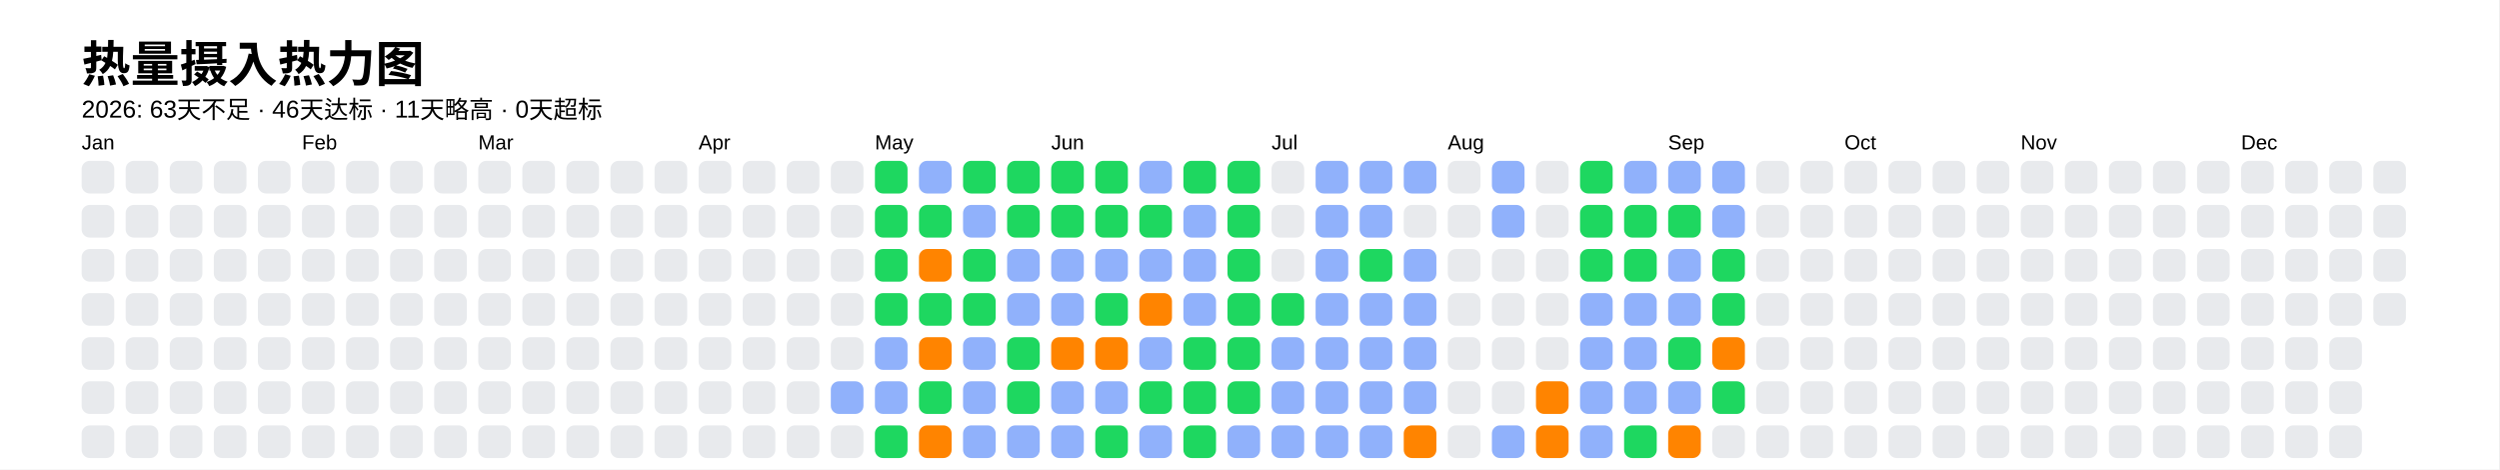
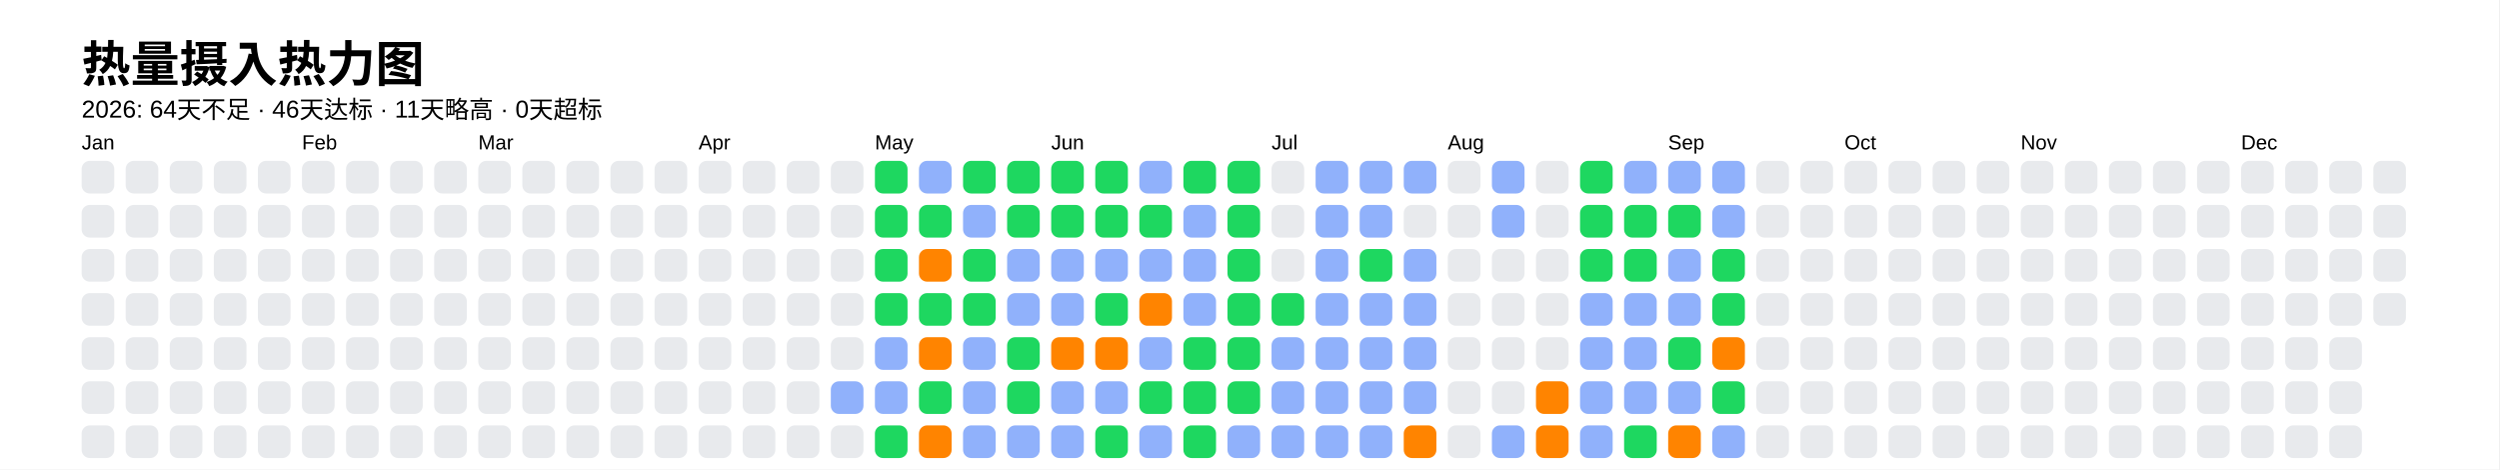
<svg xmlns="http://www.w3.org/2000/svg" style="background-color:white;" baseProfile="full" height="57.5mm" version="1.1" viewBox="0,0,306.2,57.5" width="306.2mm">
  <defs />
  <rect fill="#FFFFFF" height="57.5" width="306.2" x="0" y="0" />
  <text fill="#000000" style="font-size:6px; font-family:Arial; font-weight:bold;" x="10" y="10">热量摄入热力图</text>
-   <text fill="#000000" style="font-size:3px; font-family:Arial;" x="10" y="14.4">2026: 63天不足 · 46天达标 · 11天略高 · 0天超标</text>
+   <text fill="#000000" style="font-size:3px; font-family:Arial;" x="10" y="14.4">2026: 64天不足 · 46天达标 · 11天略高 · 0天超标</text>
  <text fill="#000000" style="font-size:2.5px; font-family:Arial" x="10" y="18.3">Jan</text>
  <rect fill="#E8EAED" height="4" rx="1" ry="1" width="4" x="10" y="19.7" />
  <rect fill="#E8EAED" height="4" rx="1" ry="1" width="4" x="10" y="25.1" />
  <rect fill="#E8EAED" height="4" rx="1" ry="1" width="4" x="10" y="30.5" />
  <rect fill="#E8EAED" height="4" rx="1" ry="1" width="4" x="10" y="35.9" />
  <rect fill="#E8EAED" height="4" rx="1" ry="1" width="4" x="10" y="41.3" />
  <rect fill="#E8EAED" height="4" rx="1" ry="1" width="4" x="10" y="46.7" />
  <rect fill="#E8EAED" height="4" rx="1" ry="1" width="4" x="10" y="52.1" />
  <rect fill="#E8EAED" height="4" rx="1" ry="1" width="4" x="15.4" y="19.7" />
  <rect fill="#E8EAED" height="4" rx="1" ry="1" width="4" x="15.4" y="25.1" />
  <rect fill="#E8EAED" height="4" rx="1" ry="1" width="4" x="15.4" y="30.5" />
  <rect fill="#E8EAED" height="4" rx="1" ry="1" width="4" x="15.4" y="35.9" />
  <rect fill="#E8EAED" height="4" rx="1" ry="1" width="4" x="15.4" y="41.3" />
  <rect fill="#E8EAED" height="4" rx="1" ry="1" width="4" x="15.4" y="46.7" />
  <rect fill="#E8EAED" height="4" rx="1" ry="1" width="4" x="15.4" y="52.1" />
  <rect fill="#E8EAED" height="4" rx="1" ry="1" width="4" x="20.8" y="19.7" />
  <rect fill="#E8EAED" height="4" rx="1" ry="1" width="4" x="20.8" y="25.1" />
  <rect fill="#E8EAED" height="4" rx="1" ry="1" width="4" x="20.8" y="30.5" />
  <rect fill="#E8EAED" height="4" rx="1" ry="1" width="4" x="20.8" y="35.9" />
  <rect fill="#E8EAED" height="4" rx="1" ry="1" width="4" x="20.8" y="41.3" />
  <rect fill="#E8EAED" height="4" rx="1" ry="1" width="4" x="20.8" y="46.7" />
  <rect fill="#E8EAED" height="4" rx="1" ry="1" width="4" x="20.8" y="52.1" />
  <rect fill="#E8EAED" height="4" rx="1" ry="1" width="4" x="26.2" y="19.7" />
  <rect fill="#E8EAED" height="4" rx="1" ry="1" width="4" x="26.2" y="25.1" />
  <rect fill="#E8EAED" height="4" rx="1" ry="1" width="4" x="26.2" y="30.5" />
  <rect fill="#E8EAED" height="4" rx="1" ry="1" width="4" x="26.2" y="35.9" />
  <rect fill="#E8EAED" height="4" rx="1" ry="1" width="4" x="26.2" y="41.3" />
  <rect fill="#E8EAED" height="4" rx="1" ry="1" width="4" x="26.2" y="46.7" />
  <rect fill="#E8EAED" height="4" rx="1" ry="1" width="4" x="26.2" y="52.1" />
  <rect fill="#E8EAED" height="4" rx="1" ry="1" width="4" x="31.6" y="19.7" />
  <rect fill="#E8EAED" height="4" rx="1" ry="1" width="4" x="31.6" y="25.1" />
  <rect fill="#E8EAED" height="4" rx="1" ry="1" width="4" x="31.6" y="30.5" />
  <rect fill="#E8EAED" height="4" rx="1" ry="1" width="4" x="31.6" y="35.9" />
  <rect fill="#E8EAED" height="4" rx="1" ry="1" width="4" x="31.6" y="41.3" />
  <rect fill="#E8EAED" height="4" rx="1" ry="1" width="4" x="31.6" y="46.7" />
  <rect fill="#E8EAED" height="4" rx="1" ry="1" width="4" x="31.6" y="52.1" />
  <text fill="#000000" style="font-size:2.5px; font-family:Arial" x="37.0" y="18.3">Feb</text>
  <rect fill="#E8EAED" height="4" rx="1" ry="1" width="4" x="37.0" y="19.7" />
  <rect fill="#E8EAED" height="4" rx="1" ry="1" width="4" x="37.0" y="25.1" />
  <rect fill="#E8EAED" height="4" rx="1" ry="1" width="4" x="37.0" y="30.5" />
  <rect fill="#E8EAED" height="4" rx="1" ry="1" width="4" x="37.0" y="35.9" />
  <rect fill="#E8EAED" height="4" rx="1" ry="1" width="4" x="37.0" y="41.3" />
  <rect fill="#E8EAED" height="4" rx="1" ry="1" width="4" x="37.0" y="46.7" />
  <rect fill="#E8EAED" height="4" rx="1" ry="1" width="4" x="37.0" y="52.1" />
  <rect fill="#E8EAED" height="4" rx="1" ry="1" width="4" x="42.4" y="19.7" />
  <rect fill="#E8EAED" height="4" rx="1" ry="1" width="4" x="42.4" y="25.1" />
  <rect fill="#E8EAED" height="4" rx="1" ry="1" width="4" x="42.4" y="30.5" />
  <rect fill="#E8EAED" height="4" rx="1" ry="1" width="4" x="42.4" y="35.9" />
  <rect fill="#E8EAED" height="4" rx="1" ry="1" width="4" x="42.4" y="41.3" />
  <rect fill="#E8EAED" height="4" rx="1" ry="1" width="4" x="42.4" y="46.7" />
  <rect fill="#E8EAED" height="4" rx="1" ry="1" width="4" x="42.4" y="52.1" />
  <rect fill="#E8EAED" height="4" rx="1" ry="1" width="4" x="47.8" y="19.7" />
  <rect fill="#E8EAED" height="4" rx="1" ry="1" width="4" x="47.8" y="25.1" />
  <rect fill="#E8EAED" height="4" rx="1" ry="1" width="4" x="47.8" y="30.5" />
  <rect fill="#E8EAED" height="4" rx="1" ry="1" width="4" x="47.8" y="35.9" />
  <rect fill="#E8EAED" height="4" rx="1" ry="1" width="4" x="47.8" y="41.3" />
  <rect fill="#E8EAED" height="4" rx="1" ry="1" width="4" x="47.8" y="46.7" />
  <rect fill="#E8EAED" height="4" rx="1" ry="1" width="4" x="47.8" y="52.1" />
  <rect fill="#E8EAED" height="4" rx="1" ry="1" width="4" x="53.2" y="19.7" />
  <rect fill="#E8EAED" height="4" rx="1" ry="1" width="4" x="53.2" y="25.1" />
  <rect fill="#E8EAED" height="4" rx="1" ry="1" width="4" x="53.2" y="30.5" />
  <rect fill="#E8EAED" height="4" rx="1" ry="1" width="4" x="53.2" y="35.9" />
  <rect fill="#E8EAED" height="4" rx="1" ry="1" width="4" x="53.2" y="41.3" />
  <rect fill="#E8EAED" height="4" rx="1" ry="1" width="4" x="53.2" y="46.7" />
  <rect fill="#E8EAED" height="4" rx="1" ry="1" width="4" x="53.2" y="52.1" />
  <text fill="#000000" style="font-size:2.5px; font-family:Arial" x="58.6" y="18.3">Mar</text>
  <rect fill="#E8EAED" height="4" rx="1" ry="1" width="4" x="58.6" y="19.7" />
  <rect fill="#E8EAED" height="4" rx="1" ry="1" width="4" x="58.6" y="25.1" />
  <rect fill="#E8EAED" height="4" rx="1" ry="1" width="4" x="58.6" y="30.5" />
  <rect fill="#E8EAED" height="4" rx="1" ry="1" width="4" x="58.6" y="35.9" />
  <rect fill="#E8EAED" height="4" rx="1" ry="1" width="4" x="58.6" y="41.3" />
  <rect fill="#E8EAED" height="4" rx="1" ry="1" width="4" x="58.6" y="46.7" />
  <rect fill="#E8EAED" height="4" rx="1" ry="1" width="4" x="58.6" y="52.1" />
  <rect fill="#E8EAED" height="4" rx="1" ry="1" width="4" x="64" y="19.7" />
  <rect fill="#E8EAED" height="4" rx="1" ry="1" width="4" x="64" y="25.1" />
  <rect fill="#E8EAED" height="4" rx="1" ry="1" width="4" x="64" y="30.5" />
  <rect fill="#E8EAED" height="4" rx="1" ry="1" width="4" x="64" y="35.9" />
  <rect fill="#E8EAED" height="4" rx="1" ry="1" width="4" x="64" y="41.3" />
  <rect fill="#E8EAED" height="4" rx="1" ry="1" width="4" x="64" y="46.7" />
  <rect fill="#E8EAED" height="4" rx="1" ry="1" width="4" x="64" y="52.1" />
  <rect fill="#E8EAED" height="4" rx="1" ry="1" width="4" x="69.4" y="19.7" />
  <rect fill="#E8EAED" height="4" rx="1" ry="1" width="4" x="69.4" y="25.1" />
  <rect fill="#E8EAED" height="4" rx="1" ry="1" width="4" x="69.4" y="30.5" />
  <rect fill="#E8EAED" height="4" rx="1" ry="1" width="4" x="69.4" y="35.9" />
  <rect fill="#E8EAED" height="4" rx="1" ry="1" width="4" x="69.4" y="41.3" />
  <rect fill="#E8EAED" height="4" rx="1" ry="1" width="4" x="69.4" y="46.7" />
  <rect fill="#E8EAED" height="4" rx="1" ry="1" width="4" x="69.4" y="52.1" />
  <rect fill="#E8EAED" height="4" rx="1" ry="1" width="4" x="74.8" y="19.7" />
  <rect fill="#E8EAED" height="4" rx="1" ry="1" width="4" x="74.8" y="25.1" />
  <rect fill="#E8EAED" height="4" rx="1" ry="1" width="4" x="74.8" y="30.5" />
  <rect fill="#E8EAED" height="4" rx="1" ry="1" width="4" x="74.8" y="35.9" />
  <rect fill="#E8EAED" height="4" rx="1" ry="1" width="4" x="74.8" y="41.3" />
  <rect fill="#E8EAED" height="4" rx="1" ry="1" width="4" x="74.8" y="46.7" />
  <rect fill="#E8EAED" height="4" rx="1" ry="1" width="4" x="74.8" y="52.1" />
  <rect fill="#E8EAED" height="4" rx="1" ry="1" width="4" x="80.2" y="19.7" />
  <rect fill="#E8EAED" height="4" rx="1" ry="1" width="4" x="80.2" y="25.1" />
  <rect fill="#E8EAED" height="4" rx="1" ry="1" width="4" x="80.2" y="30.5" />
  <rect fill="#E8EAED" height="4" rx="1" ry="1" width="4" x="80.2" y="35.9" />
  <rect fill="#E8EAED" height="4" rx="1" ry="1" width="4" x="80.2" y="41.3" />
  <rect fill="#E8EAED" height="4" rx="1" ry="1" width="4" x="80.2" y="46.7" />
  <rect fill="#E8EAED" height="4" rx="1" ry="1" width="4" x="80.2" y="52.1" />
  <text fill="#000000" style="font-size:2.5px; font-family:Arial" x="85.6" y="18.3">Apr</text>
  <rect fill="#E8EAED" height="4" rx="1" ry="1" width="4" x="85.6" y="19.7" />
  <rect fill="#E8EAED" height="4" rx="1" ry="1" width="4" x="85.6" y="25.1" />
  <rect fill="#E8EAED" height="4" rx="1" ry="1" width="4" x="85.6" y="30.5" />
  <rect fill="#E8EAED" height="4" rx="1" ry="1" width="4" x="85.6" y="35.9" />
  <rect fill="#E8EAED" height="4" rx="1" ry="1" width="4" x="85.6" y="41.3" />
  <rect fill="#E8EAED" height="4" rx="1" ry="1" width="4" x="85.6" y="46.7" />
  <rect fill="#E8EAED" height="4" rx="1" ry="1" width="4" x="85.6" y="52.1" />
  <rect fill="#E8EAED" height="4" rx="1" ry="1" width="4" x="91" y="19.7" />
  <rect fill="#E8EAED" height="4" rx="1" ry="1" width="4" x="91" y="25.1" />
  <rect fill="#E8EAED" height="4" rx="1" ry="1" width="4" x="91" y="30.5" />
  <rect fill="#E8EAED" height="4" rx="1" ry="1" width="4" x="91" y="35.9" />
  <rect fill="#E8EAED" height="4" rx="1" ry="1" width="4" x="91" y="41.3" />
  <rect fill="#E8EAED" height="4" rx="1" ry="1" width="4" x="91" y="46.7" />
  <rect fill="#E8EAED" height="4" rx="1" ry="1" width="4" x="91" y="52.1" />
  <rect fill="#E8EAED" height="4" rx="1" ry="1" width="4" x="96.4" y="19.7" />
  <rect fill="#E8EAED" height="4" rx="1" ry="1" width="4" x="96.4" y="25.1" />
  <rect fill="#E8EAED" height="4" rx="1" ry="1" width="4" x="96.4" y="30.5" />
  <rect fill="#E8EAED" height="4" rx="1" ry="1" width="4" x="96.4" y="35.9" />
  <rect fill="#E8EAED" height="4" rx="1" ry="1" width="4" x="96.4" y="41.3" />
  <rect fill="#E8EAED" height="4" rx="1" ry="1" width="4" x="96.4" y="46.7" />
  <rect fill="#E8EAED" height="4" rx="1" ry="1" width="4" x="96.4" y="52.1" />
  <rect fill="#E8EAED" height="4" rx="1" ry="1" width="4" x="101.8" y="19.7" />
  <rect fill="#E8EAED" height="4" rx="1" ry="1" width="4" x="101.8" y="25.1" />
  <rect fill="#E8EAED" height="4" rx="1" ry="1" width="4" x="101.8" y="30.5" />
  <rect fill="#E8EAED" height="4" rx="1" ry="1" width="4" x="101.8" y="35.9" />
  <rect fill="#E8EAED" height="4" rx="1" ry="1" width="4" x="101.8" y="41.3" />
  <rect fill="#90b1fb" height="4" rx="1" ry="1" width="4" x="101.8" y="46.7" />
  <rect fill="#E8EAED" height="4" rx="1" ry="1" width="4" x="101.8" y="52.1" />
  <text fill="#000000" style="font-size:2.5px; font-family:Arial" x="107.2" y="18.3">May</text>
  <rect fill="#1ed760" height="4" rx="1" ry="1" width="4" x="107.2" y="19.7" />
  <rect fill="#1ed760" height="4" rx="1" ry="1" width="4" x="107.2" y="25.1" />
  <rect fill="#1ed760" height="4" rx="1" ry="1" width="4" x="107.2" y="30.5" />
  <rect fill="#1ed760" height="4" rx="1" ry="1" width="4" x="107.2" y="35.9" />
  <rect fill="#90b1fb" height="4" rx="1" ry="1" width="4" x="107.2" y="41.3" />
  <rect fill="#90b1fb" height="4" rx="1" ry="1" width="4" x="107.2" y="46.7" />
  <rect fill="#1ed760" height="4" rx="1" ry="1" width="4" x="107.2" y="52.1" />
  <rect fill="#90b1fb" height="4" rx="1" ry="1" width="4" x="112.6" y="19.7" />
  <rect fill="#1ed760" height="4" rx="1" ry="1" width="4" x="112.6" y="25.1" />
  <rect fill="#ff8400" height="4" rx="1" ry="1" width="4" x="112.6" y="30.5" />
  <rect fill="#1ed760" height="4" rx="1" ry="1" width="4" x="112.6" y="35.9" />
  <rect fill="#ff8400" height="4" rx="1" ry="1" width="4" x="112.6" y="41.3" />
  <rect fill="#1ed760" height="4" rx="1" ry="1" width="4" x="112.6" y="46.7" />
  <rect fill="#ff8400" height="4" rx="1" ry="1" width="4" x="112.6" y="52.1" />
  <rect fill="#1ed760" height="4" rx="1" ry="1" width="4" x="118" y="19.7" />
  <rect fill="#90b1fb" height="4" rx="1" ry="1" width="4" x="118" y="25.1" />
  <rect fill="#1ed760" height="4" rx="1" ry="1" width="4" x="118" y="30.5" />
  <rect fill="#1ed760" height="4" rx="1" ry="1" width="4" x="118" y="35.9" />
  <rect fill="#90b1fb" height="4" rx="1" ry="1" width="4" x="118" y="41.3" />
  <rect fill="#90b1fb" height="4" rx="1" ry="1" width="4" x="118" y="46.7" />
  <rect fill="#90b1fb" height="4" rx="1" ry="1" width="4" x="118" y="52.1" />
  <rect fill="#1ed760" height="4" rx="1" ry="1" width="4" x="123.4" y="19.7" />
  <rect fill="#1ed760" height="4" rx="1" ry="1" width="4" x="123.4" y="25.1" />
  <rect fill="#90b1fb" height="4" rx="1" ry="1" width="4" x="123.4" y="30.5" />
  <rect fill="#90b1fb" height="4" rx="1" ry="1" width="4" x="123.4" y="35.9" />
  <rect fill="#1ed760" height="4" rx="1" ry="1" width="4" x="123.4" y="41.3" />
  <rect fill="#1ed760" height="4" rx="1" ry="1" width="4" x="123.4" y="46.7" />
  <rect fill="#90b1fb" height="4" rx="1" ry="1" width="4" x="123.4" y="52.1" />
  <text fill="#000000" style="font-size:2.5px; font-family:Arial" x="128.8" y="18.3">Jun</text>
  <rect fill="#1ed760" height="4" rx="1" ry="1" width="4" x="128.8" y="19.7" />
  <rect fill="#1ed760" height="4" rx="1" ry="1" width="4" x="128.8" y="25.1" />
  <rect fill="#90b1fb" height="4" rx="1" ry="1" width="4" x="128.8" y="30.5" />
  <rect fill="#90b1fb" height="4" rx="1" ry="1" width="4" x="128.8" y="35.9" />
  <rect fill="#ff8400" height="4" rx="1" ry="1" width="4" x="128.8" y="41.3" />
  <rect fill="#90b1fb" height="4" rx="1" ry="1" width="4" x="128.8" y="46.7" />
  <rect fill="#90b1fb" height="4" rx="1" ry="1" width="4" x="128.8" y="52.1" />
  <rect fill="#1ed760" height="4" rx="1" ry="1" width="4" x="134.2" y="19.7" />
  <rect fill="#1ed760" height="4" rx="1" ry="1" width="4" x="134.2" y="25.1" />
  <rect fill="#90b1fb" height="4" rx="1" ry="1" width="4" x="134.2" y="30.5" />
  <rect fill="#1ed760" height="4" rx="1" ry="1" width="4" x="134.2" y="35.9" />
  <rect fill="#ff8400" height="4" rx="1" ry="1" width="4" x="134.2" y="41.3" />
  <rect fill="#90b1fb" height="4" rx="1" ry="1" width="4" x="134.2" y="46.7" />
  <rect fill="#1ed760" height="4" rx="1" ry="1" width="4" x="134.2" y="52.1" />
  <rect fill="#90b1fb" height="4" rx="1" ry="1" width="4" x="139.6" y="19.7" />
  <rect fill="#1ed760" height="4" rx="1" ry="1" width="4" x="139.6" y="25.1" />
  <rect fill="#90b1fb" height="4" rx="1" ry="1" width="4" x="139.6" y="30.5" />
  <rect fill="#ff8400" height="4" rx="1" ry="1" width="4" x="139.6" y="35.9" />
  <rect fill="#90b1fb" height="4" rx="1" ry="1" width="4" x="139.6" y="41.3" />
  <rect fill="#1ed760" height="4" rx="1" ry="1" width="4" x="139.6" y="46.7" />
  <rect fill="#90b1fb" height="4" rx="1" ry="1" width="4" x="139.6" y="52.1" />
  <rect fill="#1ed760" height="4" rx="1" ry="1" width="4" x="145" y="19.7" />
  <rect fill="#90b1fb" height="4" rx="1" ry="1" width="4" x="145" y="25.1" />
  <rect fill="#90b1fb" height="4" rx="1" ry="1" width="4" x="145" y="30.5" />
  <rect fill="#90b1fb" height="4" rx="1" ry="1" width="4" x="145" y="35.9" />
  <rect fill="#1ed760" height="4" rx="1" ry="1" width="4" x="145" y="41.3" />
  <rect fill="#1ed760" height="4" rx="1" ry="1" width="4" x="145" y="46.7" />
  <rect fill="#1ed760" height="4" rx="1" ry="1" width="4" x="145" y="52.1" />
  <rect fill="#1ed760" height="4" rx="1" ry="1" width="4" x="150.4" y="19.7" />
  <rect fill="#1ed760" height="4" rx="1" ry="1" width="4" x="150.4" y="25.1" />
  <rect fill="#1ed760" height="4" rx="1" ry="1" width="4" x="150.4" y="30.5" />
  <rect fill="#1ed760" height="4" rx="1" ry="1" width="4" x="150.4" y="35.9" />
  <rect fill="#1ed760" height="4" rx="1" ry="1" width="4" x="150.4" y="41.3" />
  <rect fill="#1ed760" height="4" rx="1" ry="1" width="4" x="150.4" y="46.7" />
  <rect fill="#90b1fb" height="4" rx="1" ry="1" width="4" x="150.4" y="52.1" />
  <text fill="#000000" style="font-size:2.5px; font-family:Arial" x="155.8" y="18.3">Jul</text>
  <rect fill="#E8EAED" height="4" rx="1" ry="1" width="4" x="155.8" y="19.7" />
  <rect fill="#E8EAED" height="4" rx="1" ry="1" width="4" x="155.8" y="25.1" />
  <rect fill="#E8EAED" height="4" rx="1" ry="1" width="4" x="155.8" y="30.5" />
  <rect fill="#1ed760" height="4" rx="1" ry="1" width="4" x="155.8" y="35.9" />
  <rect fill="#90b1fb" height="4" rx="1" ry="1" width="4" x="155.8" y="41.3" />
  <rect fill="#90b1fb" height="4" rx="1" ry="1" width="4" x="155.8" y="46.7" />
  <rect fill="#90b1fb" height="4" rx="1" ry="1" width="4" x="155.8" y="52.1" />
  <rect fill="#90b1fb" height="4" rx="1" ry="1" width="4" x="161.2" y="19.7" />
  <rect fill="#90b1fb" height="4" rx="1" ry="1" width="4" x="161.2" y="25.1" />
  <rect fill="#90b1fb" height="4" rx="1" ry="1" width="4" x="161.2" y="30.5" />
  <rect fill="#90b1fb" height="4" rx="1" ry="1" width="4" x="161.2" y="35.9" />
  <rect fill="#90b1fb" height="4" rx="1" ry="1" width="4" x="161.2" y="41.3" />
  <rect fill="#90b1fb" height="4" rx="1" ry="1" width="4" x="161.2" y="46.7" />
  <rect fill="#90b1fb" height="4" rx="1" ry="1" width="4" x="161.2" y="52.1" />
  <rect fill="#90b1fb" height="4" rx="1" ry="1" width="4" x="166.6" y="19.7" />
  <rect fill="#90b1fb" height="4" rx="1" ry="1" width="4" x="166.6" y="25.1" />
  <rect fill="#1ed760" height="4" rx="1" ry="1" width="4" x="166.6" y="30.5" />
  <rect fill="#90b1fb" height="4" rx="1" ry="1" width="4" x="166.6" y="35.9" />
  <rect fill="#90b1fb" height="4" rx="1" ry="1" width="4" x="166.6" y="41.3" />
  <rect fill="#90b1fb" height="4" rx="1" ry="1" width="4" x="166.6" y="46.7" />
  <rect fill="#90b1fb" height="4" rx="1" ry="1" width="4" x="166.6" y="52.1" />
  <rect fill="#90b1fb" height="4" rx="1" ry="1" width="4" x="172" y="19.7" />
  <rect fill="#E8EAED" height="4" rx="1" ry="1" width="4" x="172" y="25.1" />
  <rect fill="#90b1fb" height="4" rx="1" ry="1" width="4" x="172" y="30.5" />
  <rect fill="#90b1fb" height="4" rx="1" ry="1" width="4" x="172" y="35.9" />
  <rect fill="#90b1fb" height="4" rx="1" ry="1" width="4" x="172" y="41.3" />
  <rect fill="#90b1fb" height="4" rx="1" ry="1" width="4" x="172" y="46.7" />
  <rect fill="#ff8400" height="4" rx="1" ry="1" width="4" x="172" y="52.1" />
  <text fill="#000000" style="font-size:2.5px; font-family:Arial" x="177.4" y="18.3">Aug</text>
  <rect fill="#E8EAED" height="4" rx="1" ry="1" width="4" x="177.4" y="19.7" />
  <rect fill="#E8EAED" height="4" rx="1" ry="1" width="4" x="177.4" y="25.1" />
  <rect fill="#E8EAED" height="4" rx="1" ry="1" width="4" x="177.4" y="30.5" />
  <rect fill="#E8EAED" height="4" rx="1" ry="1" width="4" x="177.4" y="35.9" />
  <rect fill="#E8EAED" height="4" rx="1" ry="1" width="4" x="177.4" y="41.3" />
  <rect fill="#E8EAED" height="4" rx="1" ry="1" width="4" x="177.4" y="46.7" />
  <rect fill="#E8EAED" height="4" rx="1" ry="1" width="4" x="177.4" y="52.1" />
  <rect fill="#90b1fb" height="4" rx="1" ry="1" width="4" x="182.8" y="19.7" />
  <rect fill="#90b1fb" height="4" rx="1" ry="1" width="4" x="182.8" y="25.1" />
  <rect fill="#E8EAED" height="4" rx="1" ry="1" width="4" x="182.8" y="30.5" />
  <rect fill="#E8EAED" height="4" rx="1" ry="1" width="4" x="182.8" y="35.9" />
  <rect fill="#E8EAED" height="4" rx="1" ry="1" width="4" x="182.8" y="41.3" />
  <rect fill="#E8EAED" height="4" rx="1" ry="1" width="4" x="182.8" y="46.7" />
  <rect fill="#90b1fb" height="4" rx="1" ry="1" width="4" x="182.8" y="52.1" />
  <rect fill="#E8EAED" height="4" rx="1" ry="1" width="4" x="188.2" y="19.7" />
  <rect fill="#E8EAED" height="4" rx="1" ry="1" width="4" x="188.2" y="25.1" />
  <rect fill="#E8EAED" height="4" rx="1" ry="1" width="4" x="188.2" y="30.5" />
  <rect fill="#E8EAED" height="4" rx="1" ry="1" width="4" x="188.2" y="35.9" />
  <rect fill="#E8EAED" height="4" rx="1" ry="1" width="4" x="188.2" y="41.3" />
  <rect fill="#ff8400" height="4" rx="1" ry="1" width="4" x="188.2" y="46.7" />
  <rect fill="#ff8400" height="4" rx="1" ry="1" width="4" x="188.2" y="52.1" />
  <rect fill="#1ed760" height="4" rx="1" ry="1" width="4" x="193.6" y="19.7" />
  <rect fill="#1ed760" height="4" rx="1" ry="1" width="4" x="193.6" y="25.1" />
  <rect fill="#1ed760" height="4" rx="1" ry="1" width="4" x="193.6" y="30.5" />
  <rect fill="#90b1fb" height="4" rx="1" ry="1" width="4" x="193.6" y="35.9" />
  <rect fill="#90b1fb" height="4" rx="1" ry="1" width="4" x="193.6" y="41.3" />
  <rect fill="#90b1fb" height="4" rx="1" ry="1" width="4" x="193.6" y="46.7" />
  <rect fill="#90b1fb" height="4" rx="1" ry="1" width="4" x="193.6" y="52.1" />
  <rect fill="#90b1fb" height="4" rx="1" ry="1" width="4" x="199" y="19.7" />
  <rect fill="#1ed760" height="4" rx="1" ry="1" width="4" x="199" y="25.1" />
  <rect fill="#1ed760" height="4" rx="1" ry="1" width="4" x="199" y="30.5" />
  <rect fill="#90b1fb" height="4" rx="1" ry="1" width="4" x="199" y="35.9" />
  <rect fill="#90b1fb" height="4" rx="1" ry="1" width="4" x="199" y="41.3" />
  <rect fill="#90b1fb" height="4" rx="1" ry="1" width="4" x="199" y="46.7" />
  <rect fill="#1ed760" height="4" rx="1" ry="1" width="4" x="199" y="52.1" />
  <text fill="#000000" style="font-size:2.5px; font-family:Arial" x="204.4" y="18.3">Sep</text>
  <rect fill="#90b1fb" height="4" rx="1" ry="1" width="4" x="204.4" y="19.7" />
  <rect fill="#1ed760" height="4" rx="1" ry="1" width="4" x="204.4" y="25.1" />
  <rect fill="#90b1fb" height="4" rx="1" ry="1" width="4" x="204.4" y="30.5" />
  <rect fill="#90b1fb" height="4" rx="1" ry="1" width="4" x="204.4" y="35.9" />
  <rect fill="#1ed760" height="4" rx="1" ry="1" width="4" x="204.4" y="41.3" />
  <rect fill="#90b1fb" height="4" rx="1" ry="1" width="4" x="204.4" y="46.7" />
  <rect fill="#ff8400" height="4" rx="1" ry="1" width="4" x="204.4" y="52.1" />
  <rect fill="#90b1fb" height="4" rx="1" ry="1" width="4" x="209.8" y="19.7" />
  <rect fill="#90b1fb" height="4" rx="1" ry="1" width="4" x="209.8" y="25.1" />
  <rect fill="#1ed760" height="4" rx="1" ry="1" width="4" x="209.8" y="30.5" />
  <rect fill="#1ed760" height="4" rx="1" ry="1" width="4" x="209.8" y="35.9" />
  <rect fill="#ff8400" height="4" rx="1" ry="1" width="4" x="209.8" y="41.3" />
  <rect fill="#1ed760" height="4" rx="1" ry="1" width="4" x="209.8" y="46.7" />
-   <rect fill="#E8EAED" height="4" rx="1" ry="1" width="4" x="209.8" y="52.1" />
+   <rect fill="#90b1fb" height="4" rx="1" ry="1" width="4" x="209.8" y="52.1" />
  <rect fill="#E8EAED" height="4" rx="1" ry="1" width="4" x="215.2" y="19.7" />
  <rect fill="#E8EAED" height="4" rx="1" ry="1" width="4" x="215.2" y="25.1" />
  <rect fill="#E8EAED" height="4" rx="1" ry="1" width="4" x="215.2" y="30.5" />
  <rect fill="#E8EAED" height="4" rx="1" ry="1" width="4" x="215.2" y="35.9" />
  <rect fill="#E8EAED" height="4" rx="1" ry="1" width="4" x="215.2" y="41.3" />
  <rect fill="#E8EAED" height="4" rx="1" ry="1" width="4" x="215.2" y="46.7" />
  <rect fill="#E8EAED" height="4" rx="1" ry="1" width="4" x="215.2" y="52.1" />
  <rect fill="#E8EAED" height="4" rx="1" ry="1" width="4" x="220.6" y="19.7" />
  <rect fill="#E8EAED" height="4" rx="1" ry="1" width="4" x="220.6" y="25.1" />
  <rect fill="#E8EAED" height="4" rx="1" ry="1" width="4" x="220.6" y="30.5" />
  <rect fill="#E8EAED" height="4" rx="1" ry="1" width="4" x="220.6" y="35.9" />
  <rect fill="#E8EAED" height="4" rx="1" ry="1" width="4" x="220.6" y="41.3" />
  <rect fill="#E8EAED" height="4" rx="1" ry="1" width="4" x="220.6" y="46.7" />
  <rect fill="#E8EAED" height="4" rx="1" ry="1" width="4" x="220.6" y="52.1" />
  <text fill="#000000" style="font-size:2.5px; font-family:Arial" x="226" y="18.3">Oct</text>
  <rect fill="#E8EAED" height="4" rx="1" ry="1" width="4" x="226" y="19.7" />
  <rect fill="#E8EAED" height="4" rx="1" ry="1" width="4" x="226" y="25.1" />
  <rect fill="#E8EAED" height="4" rx="1" ry="1" width="4" x="226" y="30.5" />
  <rect fill="#E8EAED" height="4" rx="1" ry="1" width="4" x="226" y="35.9" />
  <rect fill="#E8EAED" height="4" rx="1" ry="1" width="4" x="226" y="41.3" />
  <rect fill="#E8EAED" height="4" rx="1" ry="1" width="4" x="226" y="46.7" />
  <rect fill="#E8EAED" height="4" rx="1" ry="1" width="4" x="226" y="52.1" />
  <rect fill="#E8EAED" height="4" rx="1" ry="1" width="4" x="231.4" y="19.7" />
  <rect fill="#E8EAED" height="4" rx="1" ry="1" width="4" x="231.4" y="25.1" />
  <rect fill="#E8EAED" height="4" rx="1" ry="1" width="4" x="231.4" y="30.5" />
  <rect fill="#E8EAED" height="4" rx="1" ry="1" width="4" x="231.4" y="35.9" />
  <rect fill="#E8EAED" height="4" rx="1" ry="1" width="4" x="231.4" y="41.3" />
  <rect fill="#E8EAED" height="4" rx="1" ry="1" width="4" x="231.4" y="46.7" />
  <rect fill="#E8EAED" height="4" rx="1" ry="1" width="4" x="231.4" y="52.1" />
  <rect fill="#E8EAED" height="4" rx="1" ry="1" width="4" x="236.8" y="19.7" />
  <rect fill="#E8EAED" height="4" rx="1" ry="1" width="4" x="236.8" y="25.1" />
  <rect fill="#E8EAED" height="4" rx="1" ry="1" width="4" x="236.8" y="30.5" />
  <rect fill="#E8EAED" height="4" rx="1" ry="1" width="4" x="236.8" y="35.9" />
  <rect fill="#E8EAED" height="4" rx="1" ry="1" width="4" x="236.8" y="41.3" />
  <rect fill="#E8EAED" height="4" rx="1" ry="1" width="4" x="236.8" y="46.7" />
  <rect fill="#E8EAED" height="4" rx="1" ry="1" width="4" x="236.8" y="52.1" />
  <rect fill="#E8EAED" height="4" rx="1" ry="1" width="4" x="242.2" y="19.7" />
  <rect fill="#E8EAED" height="4" rx="1" ry="1" width="4" x="242.2" y="25.1" />
  <rect fill="#E8EAED" height="4" rx="1" ry="1" width="4" x="242.2" y="30.5" />
  <rect fill="#E8EAED" height="4" rx="1" ry="1" width="4" x="242.2" y="35.9" />
  <rect fill="#E8EAED" height="4" rx="1" ry="1" width="4" x="242.2" y="41.3" />
  <rect fill="#E8EAED" height="4" rx="1" ry="1" width="4" x="242.2" y="46.7" />
  <rect fill="#E8EAED" height="4" rx="1" ry="1" width="4" x="242.2" y="52.1" />
  <text fill="#000000" style="font-size:2.5px; font-family:Arial" x="247.6" y="18.3">Nov</text>
  <rect fill="#E8EAED" height="4" rx="1" ry="1" width="4" x="247.6" y="19.7" />
  <rect fill="#E8EAED" height="4" rx="1" ry="1" width="4" x="247.6" y="25.1" />
  <rect fill="#E8EAED" height="4" rx="1" ry="1" width="4" x="247.6" y="30.5" />
  <rect fill="#E8EAED" height="4" rx="1" ry="1" width="4" x="247.6" y="35.9" />
  <rect fill="#E8EAED" height="4" rx="1" ry="1" width="4" x="247.6" y="41.3" />
  <rect fill="#E8EAED" height="4" rx="1" ry="1" width="4" x="247.6" y="46.7" />
  <rect fill="#E8EAED" height="4" rx="1" ry="1" width="4" x="247.6" y="52.1" />
  <rect fill="#E8EAED" height="4" rx="1" ry="1" width="4" x="253" y="19.7" />
  <rect fill="#E8EAED" height="4" rx="1" ry="1" width="4" x="253" y="25.1" />
  <rect fill="#E8EAED" height="4" rx="1" ry="1" width="4" x="253" y="30.5" />
  <rect fill="#E8EAED" height="4" rx="1" ry="1" width="4" x="253" y="35.9" />
  <rect fill="#E8EAED" height="4" rx="1" ry="1" width="4" x="253" y="41.3" />
  <rect fill="#E8EAED" height="4" rx="1" ry="1" width="4" x="253" y="46.7" />
  <rect fill="#E8EAED" height="4" rx="1" ry="1" width="4" x="253" y="52.1" />
  <rect fill="#E8EAED" height="4" rx="1" ry="1" width="4" x="258.4" y="19.7" />
  <rect fill="#E8EAED" height="4" rx="1" ry="1" width="4" x="258.4" y="25.1" />
  <rect fill="#E8EAED" height="4" rx="1" ry="1" width="4" x="258.4" y="30.5" />
  <rect fill="#E8EAED" height="4" rx="1" ry="1" width="4" x="258.4" y="35.9" />
  <rect fill="#E8EAED" height="4" rx="1" ry="1" width="4" x="258.4" y="41.3" />
  <rect fill="#E8EAED" height="4" rx="1" ry="1" width="4" x="258.4" y="46.7" />
  <rect fill="#E8EAED" height="4" rx="1" ry="1" width="4" x="258.4" y="52.1" />
  <rect fill="#E8EAED" height="4" rx="1" ry="1" width="4" x="263.8" y="19.7" />
  <rect fill="#E8EAED" height="4" rx="1" ry="1" width="4" x="263.8" y="25.1" />
  <rect fill="#E8EAED" height="4" rx="1" ry="1" width="4" x="263.8" y="30.5" />
  <rect fill="#E8EAED" height="4" rx="1" ry="1" width="4" x="263.8" y="35.9" />
  <rect fill="#E8EAED" height="4" rx="1" ry="1" width="4" x="263.8" y="41.3" />
  <rect fill="#E8EAED" height="4" rx="1" ry="1" width="4" x="263.8" y="46.7" />
  <rect fill="#E8EAED" height="4" rx="1" ry="1" width="4" x="263.8" y="52.1" />
  <rect fill="#E8EAED" height="4" rx="1" ry="1" width="4" x="269.2" y="19.7" />
  <rect fill="#E8EAED" height="4" rx="1" ry="1" width="4" x="269.2" y="25.1" />
  <rect fill="#E8EAED" height="4" rx="1" ry="1" width="4" x="269.2" y="30.5" />
  <rect fill="#E8EAED" height="4" rx="1" ry="1" width="4" x="269.2" y="35.9" />
  <rect fill="#E8EAED" height="4" rx="1" ry="1" width="4" x="269.2" y="41.3" />
  <rect fill="#E8EAED" height="4" rx="1" ry="1" width="4" x="269.2" y="46.7" />
  <rect fill="#E8EAED" height="4" rx="1" ry="1" width="4" x="269.2" y="52.1" />
  <text fill="#000000" style="font-size:2.5px; font-family:Arial" x="274.6" y="18.3">Dec</text>
  <rect fill="#E8EAED" height="4" rx="1" ry="1" width="4" x="274.6" y="19.7" />
  <rect fill="#E8EAED" height="4" rx="1" ry="1" width="4" x="274.6" y="25.1" />
  <rect fill="#E8EAED" height="4" rx="1" ry="1" width="4" x="274.6" y="30.5" />
  <rect fill="#E8EAED" height="4" rx="1" ry="1" width="4" x="274.6" y="35.9" />
  <rect fill="#E8EAED" height="4" rx="1" ry="1" width="4" x="274.6" y="41.3" />
  <rect fill="#E8EAED" height="4" rx="1" ry="1" width="4" x="274.6" y="46.7" />
  <rect fill="#E8EAED" height="4" rx="1" ry="1" width="4" x="274.6" y="52.1" />
  <rect fill="#E8EAED" height="4" rx="1" ry="1" width="4" x="280" y="19.7" />
  <rect fill="#E8EAED" height="4" rx="1" ry="1" width="4" x="280" y="25.1" />
  <rect fill="#E8EAED" height="4" rx="1" ry="1" width="4" x="280" y="30.5" />
  <rect fill="#E8EAED" height="4" rx="1" ry="1" width="4" x="280" y="35.9" />
  <rect fill="#E8EAED" height="4" rx="1" ry="1" width="4" x="280" y="41.3" />
  <rect fill="#E8EAED" height="4" rx="1" ry="1" width="4" x="280" y="46.7" />
  <rect fill="#E8EAED" height="4" rx="1" ry="1" width="4" x="280" y="52.1" />
  <rect fill="#E8EAED" height="4" rx="1" ry="1" width="4" x="285.4" y="19.7" />
  <rect fill="#E8EAED" height="4" rx="1" ry="1" width="4" x="285.4" y="25.1" />
  <rect fill="#E8EAED" height="4" rx="1" ry="1" width="4" x="285.4" y="30.5" />
  <rect fill="#E8EAED" height="4" rx="1" ry="1" width="4" x="285.4" y="35.9" />
  <rect fill="#E8EAED" height="4" rx="1" ry="1" width="4" x="285.4" y="41.3" />
  <rect fill="#E8EAED" height="4" rx="1" ry="1" width="4" x="285.4" y="46.7" />
  <rect fill="#E8EAED" height="4" rx="1" ry="1" width="4" x="285.4" y="52.1" />
  <rect fill="#E8EAED" height="4" rx="1" ry="1" width="4" x="290.8" y="19.7" />
  <rect fill="#E8EAED" height="4" rx="1" ry="1" width="4" x="290.8" y="25.1" />
  <rect fill="#E8EAED" height="4" rx="1" ry="1" width="4" x="290.8" y="30.5" />
  <rect fill="#E8EAED" height="4" rx="1" ry="1" width="4" x="290.8" y="35.9" />
</svg>
